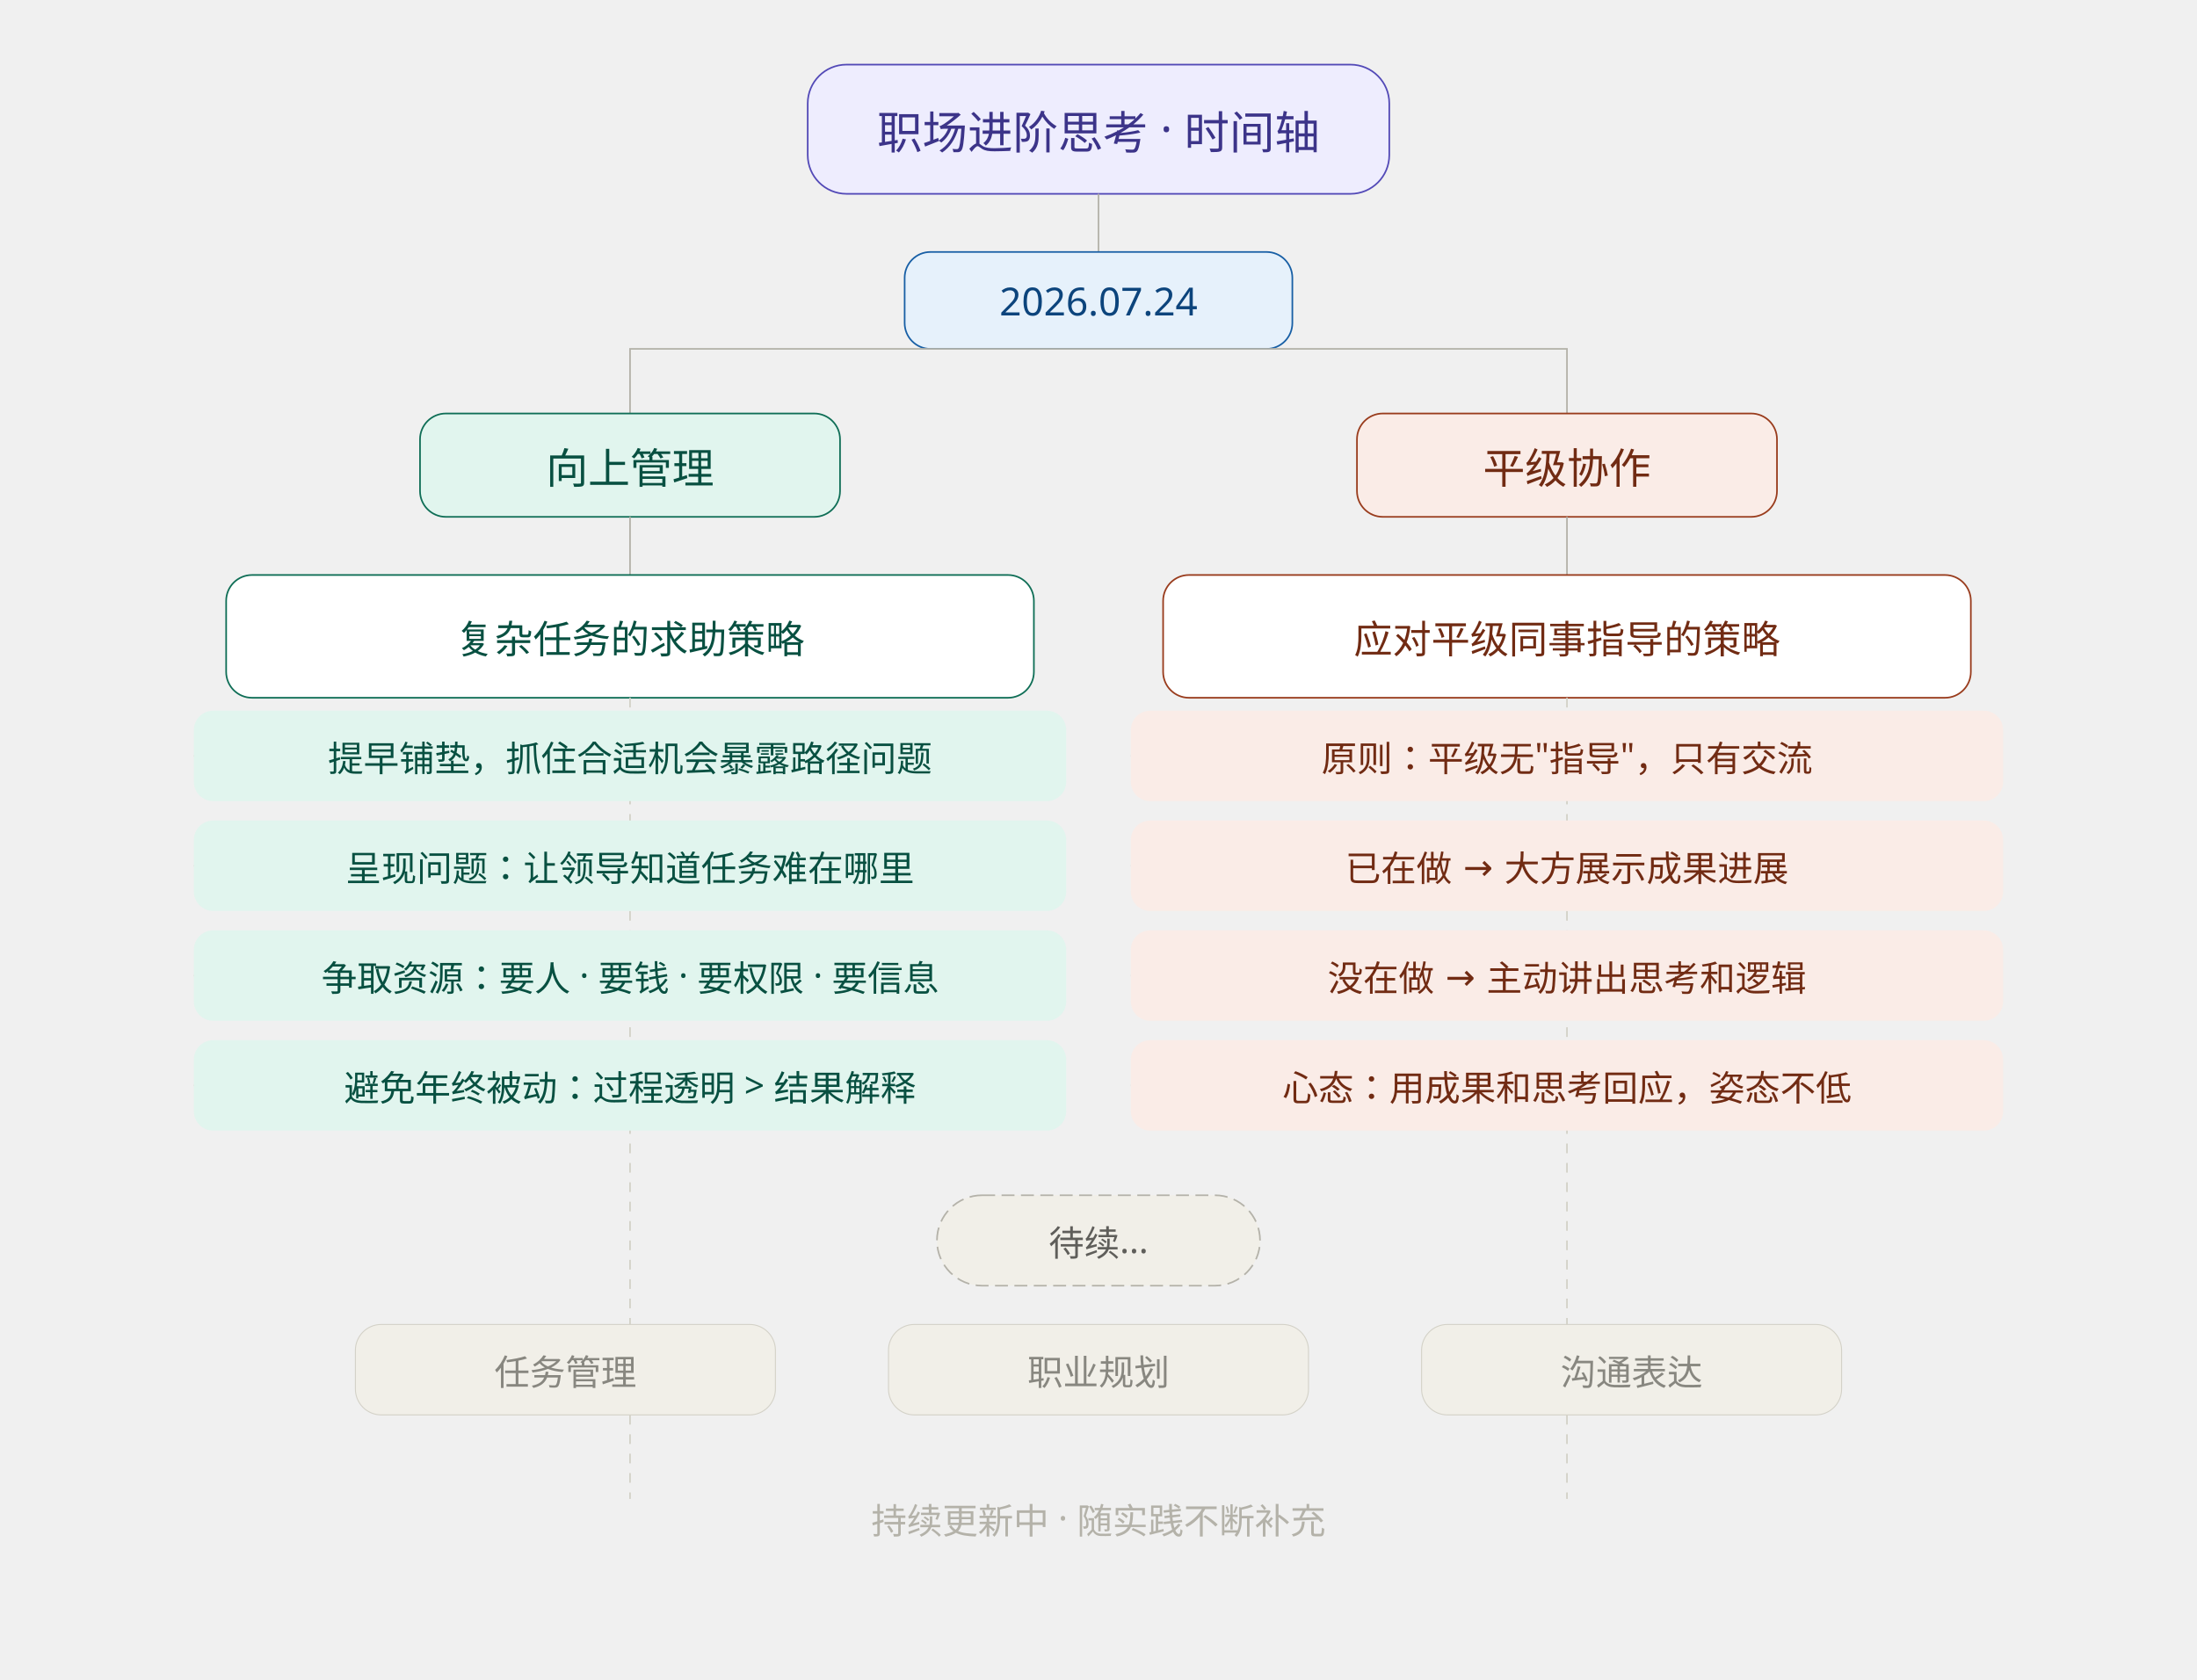
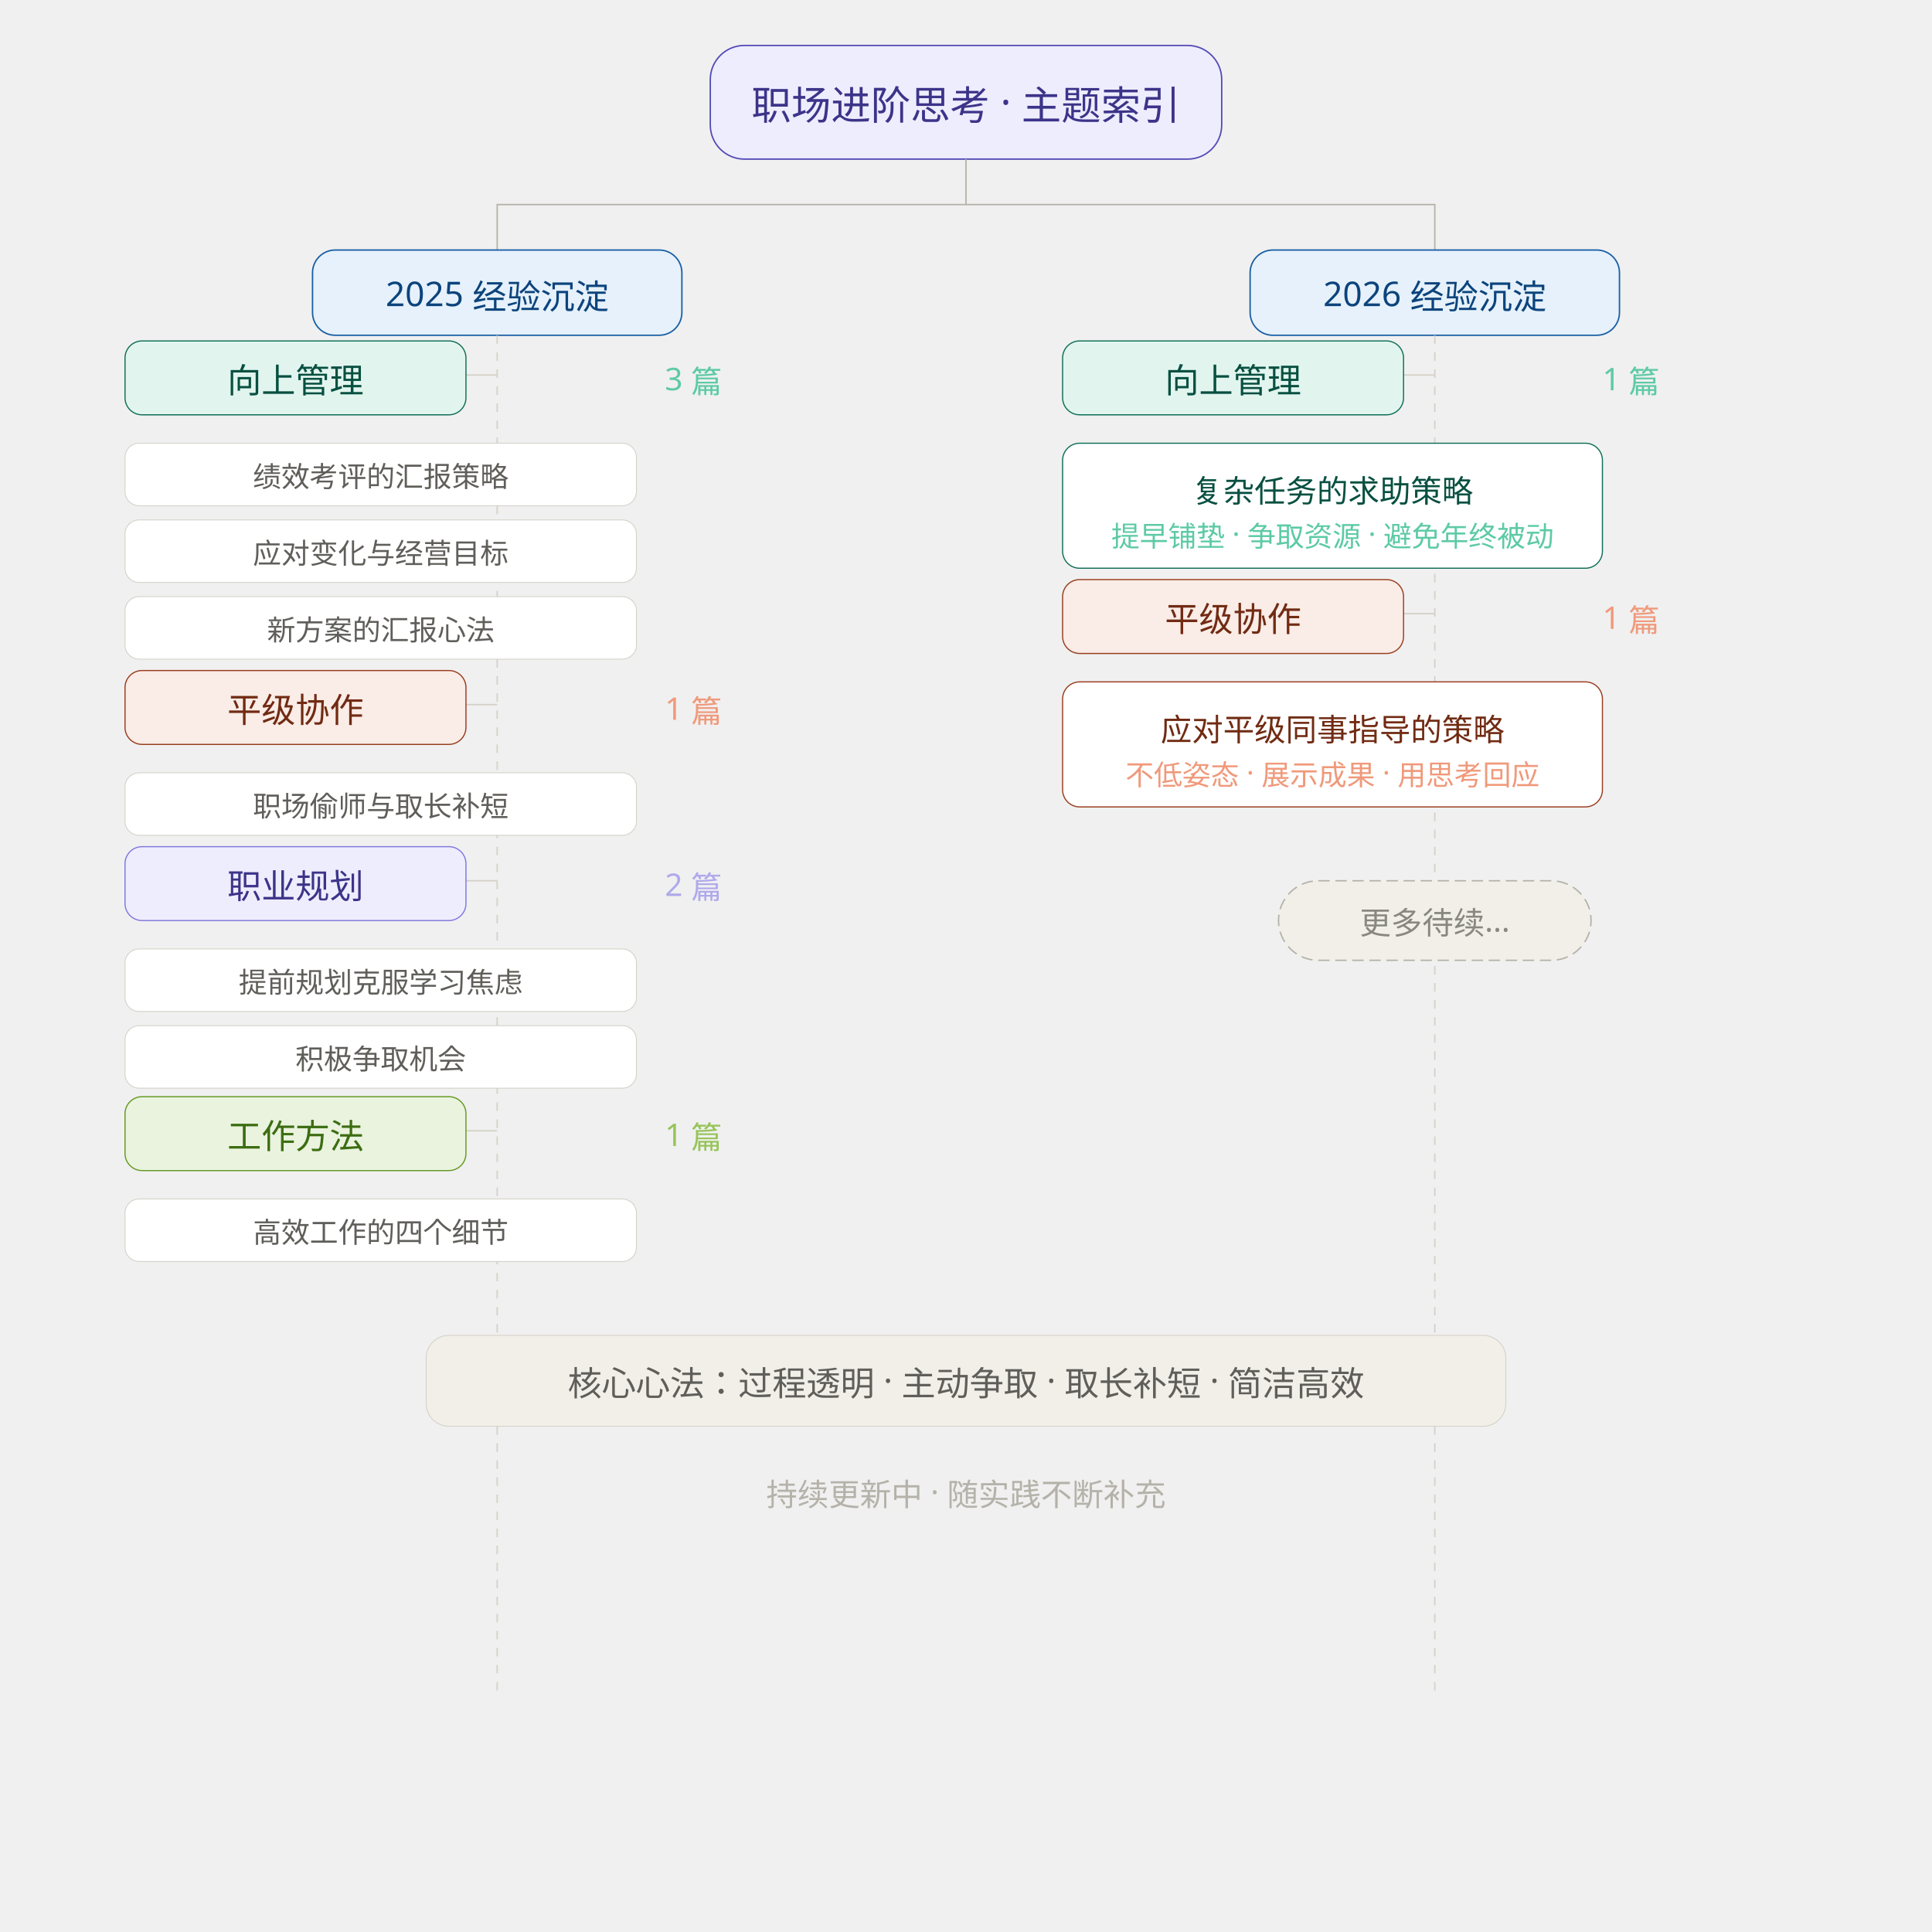
- <svg xmlns="http://www.w3.org/2000/svg" viewBox="0 0 680 520" width="100%">
+ <svg xmlns="http://www.w3.org/2000/svg" viewBox="0 0 680 680" width="100%">
  <defs>
    <marker id="arrow" viewBox="0 0 10 10" refX="8" refY="5" markerWidth="6" markerHeight="6" orient="auto-start-reverse">
      <path d="M2 1L8 5L2 9" fill="none" stroke="context-stroke" stroke-width="1.5" stroke-linecap="round" stroke-linejoin="round" />
    </marker>
  </defs>
-   <rect x="250" y="20" width="180" height="40" rx="12" fill="#EEEDFE" stroke="#534AB7" stroke-width="0.5" />
-   <text x="340" y="40" text-anchor="middle" dominant-baseline="central" font-family="sans-serif" font-size="14" font-weight="500" fill="#3C3489">职场进阶思考 · 时间轴</text>
-   <line x1="340" y1="60" x2="340" y2="78" stroke="#B4B2A9" stroke-width="0.5" />
-   <rect x="280" y="78" width="120" height="30" rx="8" fill="#E6F1FB" stroke="#185FA5" stroke-width="0.5" />
-   <text x="340" y="93" text-anchor="middle" dominant-baseline="central" font-family="sans-serif" font-size="12" font-weight="500" fill="#0C447C">2026.07.24</text>
-   <polyline points="340,108 195,108 195,128" fill="none" stroke="#B4B2A9" stroke-width="0.5" />
-   <polyline points="340,108 485,108 485,128" fill="none" stroke="#B4B2A9" stroke-width="0.5" />
-   <rect x="130" y="128" width="130" height="32" rx="8" fill="#E1F5EE" stroke="#0F6E56" stroke-width="0.5" />
-   <text x="195" y="144" text-anchor="middle" dominant-baseline="central" font-family="sans-serif" font-size="13" font-weight="500" fill="#085041">向上管理</text>
-   <rect x="420" y="128" width="130" height="32" rx="8" fill="#FAECE7" stroke="#993C1D" stroke-width="0.5" />
-   <text x="485" y="144" text-anchor="middle" dominant-baseline="central" font-family="sans-serif" font-size="13" font-weight="500" fill="#712B13">平级协作</text>
-   <line x1="195" y1="160" x2="195" y2="178" stroke="#B4B2A9" stroke-width="0.5" />
-   <line x1="485" y1="160" x2="485" y2="178" stroke="#B4B2A9" stroke-width="0.5" />
-   <rect x="70" y="178" width="250" height="38" rx="8" fill="#FFFFFF" stroke="#0F6E56" stroke-width="0.5" />
-   <text x="195" y="197" text-anchor="middle" dominant-baseline="central" font-family="sans-serif" font-size="12" font-weight="500" fill="#085041">复杂任务的求助策略</text>
-   <rect x="360" y="178" width="250" height="38" rx="8" fill="#FFFFFF" stroke="#993C1D" stroke-width="0.5" />
-   <text x="485" y="197" text-anchor="middle" dominant-baseline="central" font-family="sans-serif" font-size="12" font-weight="500" fill="#712B13">应对平级同事指导的策略</text>
-   <line x1="195" y1="216" x2="195" y2="464" stroke="#D3D1C7" stroke-width="0.5" stroke-dasharray="3,3" />
-   <line x1="485" y1="216" x2="485" y2="464" stroke="#D3D1C7" stroke-width="0.5" stroke-dasharray="3,3" />
-   <line x1="195" y1="234" x2="60" y2="234" stroke="#D3D1C7" stroke-width="0.5" />
-   <rect x="60" y="220" width="270" height="28" rx="6" fill="#E1F5EE" stroke="none" />
-   <text x="195" y="234" text-anchor="middle" dominant-baseline="central" font-family="sans-serif" font-size="11" font-weight="400" fill="#085041">提早铺垫，抓住合适机会暴露路径问题</text>
-   <line x1="195" y1="268" x2="60" y2="268" stroke="#D3D1C7" stroke-width="0.5" />
-   <rect x="60" y="254" width="270" height="28" rx="6" fill="#E1F5EE" stroke="none" />
-   <text x="195" y="268" text-anchor="middle" dominant-baseline="central" font-family="sans-serif" font-size="11" font-weight="400" fill="#085041">呈现问题：让领导知道任务难在哪里</text>
-   <line x1="195" y1="302" x2="60" y2="302" stroke="#D3D1C7" stroke-width="0.5" />
-   <rect x="60" y="288" width="270" height="28" rx="6" fill="#E1F5EE" stroke="none" />
-   <text x="195" y="302" text-anchor="middle" dominant-baseline="central" font-family="sans-serif" font-size="11" font-weight="400" fill="#085041">争取资源：要人 · 要钱 · 要权限 · 要信息</text>
-   <line x1="195" y1="336" x2="60" y2="336" stroke="#D3D1C7" stroke-width="0.5" />
-   <rect x="60" y="322" width="270" height="28" rx="6" fill="#E1F5EE" stroke="none" />
-   <text x="195" y="336" text-anchor="middle" dominant-baseline="central" font-family="sans-serif" font-size="11" font-weight="400" fill="#085041">避免年终被动：过程透明 &gt; 结果解释</text>
-   <line x1="485" y1="234" x2="350" y2="234" stroke="#D3D1C7" stroke-width="0.5" />
-   <rect x="350" y="220" width="270" height="28" rx="6" fill="#FAECE7" stroke="none" />
-   <text x="485" y="234" text-anchor="middle" dominant-baseline="central" font-family="sans-serif" font-size="11" font-weight="400" fill="#712B13">原则：平级无"指导"，只有交流</text>
-   <line x1="485" y1="268" x2="350" y2="268" stroke="#D3D1C7" stroke-width="0.5" />
-   <rect x="350" y="254" width="270" height="28" rx="6" fill="#FAECE7" stroke="none" />
-   <text x="485" y="268" text-anchor="middle" dominant-baseline="central" font-family="sans-serif" font-size="11" font-weight="400" fill="#712B13">已在做 → 大方展示成果进展</text>
-   <line x1="485" y1="302" x2="350" y2="302" stroke="#D3D1C7" stroke-width="0.5" />
-   <rect x="350" y="288" width="270" height="28" rx="6" fill="#FAECE7" stroke="none" />
-   <text x="485" y="302" text-anchor="middle" dominant-baseline="central" font-family="sans-serif" font-size="11" font-weight="400" fill="#712B13">没在做 → 主动讲出思考和逻辑</text>
-   <line x1="485" y1="336" x2="350" y2="336" stroke="#D3D1C7" stroke-width="0.5" />
-   <rect x="350" y="322" width="270" height="28" rx="6" fill="#FAECE7" stroke="none" />
-   <text x="485" y="336" text-anchor="middle" dominant-baseline="central" font-family="sans-serif" font-size="11" font-weight="400" fill="#712B13">心态：用成果和思考回应，姿态不低</text>
-   <rect x="290" y="370" width="100" height="28" rx="14" fill="#F1EFE8" stroke="#B4B2A9" stroke-width="0.5" stroke-dasharray="4,2" />
-   <text x="340" y="384" text-anchor="middle" dominant-baseline="central" font-family="sans-serif" font-size="11" font-weight="500" fill="#5F5E5A">待续...</text>
-   <rect x="110" y="410" width="130" height="28" rx="8" fill="#F1EFE8" stroke="#D3D1C7" stroke-width="0.3" />
-   <text x="175" y="424" text-anchor="middle" dominant-baseline="central" font-family="sans-serif" font-size="11" font-weight="400" fill="#888780">任务管理</text>
-   <rect x="275" y="410" width="130" height="28" rx="8" fill="#F1EFE8" stroke="#D3D1C7" stroke-width="0.3" />
-   <text x="340" y="424" text-anchor="middle" dominant-baseline="central" font-family="sans-serif" font-size="11" font-weight="400" fill="#888780">职业规划</text>
-   <rect x="440" y="410" width="130" height="28" rx="8" fill="#F1EFE8" stroke="#D3D1C7" stroke-width="0.3" />
-   <text x="505" y="424" text-anchor="middle" dominant-baseline="central" font-family="sans-serif" font-size="11" font-weight="400" fill="#888780">沟通表达</text>
-   <text x="340" y="470" text-anchor="middle" dominant-baseline="central" font-family="sans-serif" font-size="11" fill="#B4B2A9">持续更新中 · 随实践不断补充</text>
+   <rect x="250" y="16" width="180" height="40" rx="12" fill="#EEEDFE" stroke="#534AB7" stroke-width="0.5" />
+   <text x="340" y="36" text-anchor="middle" dominant-baseline="central" font-family="sans-serif" font-size="14" font-weight="500" fill="#3C3489">职场进阶思考 · 主题索引</text>
+   <line x1="340" y1="56" x2="340" y2="72" stroke="#B4B2A9" stroke-width="0.5" />
+   <polyline points="340,72 175,72 175,88" fill="none" stroke="#B4B2A9" stroke-width="0.5" />
+   <polyline points="340,72 505,72 505,88" fill="none" stroke="#B4B2A9" stroke-width="0.5" />
+   <rect x="110" y="88" width="130" height="30" rx="8" fill="#E6F1FB" stroke="#185FA5" stroke-width="0.5" />
+   <text x="175" y="103" text-anchor="middle" dominant-baseline="central" font-family="sans-serif" font-size="12" font-weight="500" fill="#0C447C">2025 经验沉淀</text>
+   <rect x="440" y="88" width="130" height="30" rx="8" fill="#E6F1FB" stroke="#185FA5" stroke-width="0.5" />
+   <text x="505" y="103" text-anchor="middle" dominant-baseline="central" font-family="sans-serif" font-size="12" font-weight="500" fill="#0C447C">2026 经验沉淀</text>
+   <line x1="175" y1="118" x2="175" y2="598" stroke="#D3D1C7" stroke-width="0.5" stroke-dasharray="3,3" />
+   <line x1="505" y1="118" x2="505" y2="598" stroke="#D3D1C7" stroke-width="0.5" stroke-dasharray="3,3" />
+   <line x1="175" y1="132" x2="44" y2="132" stroke="#D3D1C7" stroke-width="0.5" />
+   <rect x="44" y="120" width="120" height="26" rx="6" fill="#E1F5EE" stroke="#0F6E56" stroke-width="0.4" />
+   <text x="104" y="133" text-anchor="middle" dominant-baseline="central" font-family="sans-serif" font-size="12" font-weight="500" fill="#085041">向上管理</text>
+   <text x="234" y="133" dominant-baseline="central" font-family="sans-serif" font-size="11" fill="#5DCAA5">3 篇</text>
+   <rect x="44" y="156" width="180" height="22" rx="5" fill="#FFFFFF" stroke="#D3D1C7" stroke-width="0.3" />
+   <text x="134" y="167" text-anchor="middle" dominant-baseline="central" font-family="sans-serif" font-size="10" fill="#5F5E5A">绩效考评的汇报策略</text>
+   <rect x="44" y="183" width="180" height="22" rx="5" fill="#FFFFFF" stroke="#D3D1C7" stroke-width="0.3" />
+   <text x="134" y="194" text-anchor="middle" dominant-baseline="central" font-family="sans-serif" font-size="10" fill="#5F5E5A">应对变化与经营目标</text>
+   <rect x="44" y="210" width="180" height="22" rx="5" fill="#FFFFFF" stroke="#D3D1C7" stroke-width="0.3" />
+   <text x="134" y="221" text-anchor="middle" dominant-baseline="central" font-family="sans-serif" font-size="10" fill="#5F5E5A">新方案的汇报心法</text>
+   <line x1="175" y1="248" x2="44" y2="248" stroke="#D3D1C7" stroke-width="0.5" />
+   <rect x="44" y="236" width="120" height="26" rx="6" fill="#FAECE7" stroke="#993C1D" stroke-width="0.4" />
+   <text x="104" y="249" text-anchor="middle" dominant-baseline="central" font-family="sans-serif" font-size="12" font-weight="500" fill="#712B13">平级协作</text>
+   <text x="234" y="249" dominant-baseline="central" font-family="sans-serif" font-size="11" fill="#F0997B">1 篇</text>
+   <rect x="44" y="272" width="180" height="22" rx="5" fill="#FFFFFF" stroke="#D3D1C7" stroke-width="0.3" />
+   <text x="134" y="283" text-anchor="middle" dominant-baseline="central" font-family="sans-serif" font-size="10" fill="#5F5E5A">职场偷师与取长补短</text>
+   <line x1="175" y1="310" x2="44" y2="310" stroke="#D3D1C7" stroke-width="0.5" />
+   <rect x="44" y="298" width="120" height="26" rx="6" fill="#EEEDFE" stroke="#7F77DD" stroke-width="0.4" />
+   <text x="104" y="311" text-anchor="middle" dominant-baseline="central" font-family="sans-serif" font-size="12" font-weight="500" fill="#3C3489">职业规划</text>
+   <text x="234" y="311" dominant-baseline="central" font-family="sans-serif" font-size="11" fill="#AFA9EC">2 篇</text>
+   <rect x="44" y="334" width="180" height="22" rx="5" fill="#FFFFFF" stroke="#D3D1C7" stroke-width="0.3" />
+   <text x="134" y="345" text-anchor="middle" dominant-baseline="central" font-family="sans-serif" font-size="10" fill="#5F5E5A">提前规划克服学习焦虑</text>
+   <rect x="44" y="361" width="180" height="22" rx="5" fill="#FFFFFF" stroke="#D3D1C7" stroke-width="0.3" />
+   <text x="134" y="372" text-anchor="middle" dominant-baseline="central" font-family="sans-serif" font-size="10" fill="#5F5E5A">积极争取机会</text>
+   <line x1="175" y1="398" x2="44" y2="398" stroke="#D3D1C7" stroke-width="0.5" />
+   <rect x="44" y="386" width="120" height="26" rx="6" fill="#EAF3DE" stroke="#639922" stroke-width="0.4" />
+   <text x="104" y="399" text-anchor="middle" dominant-baseline="central" font-family="sans-serif" font-size="12" font-weight="500" fill="#3B6D11">工作方法</text>
+   <text x="234" y="399" dominant-baseline="central" font-family="sans-serif" font-size="11" fill="#97C459">1 篇</text>
+   <rect x="44" y="422" width="180" height="22" rx="5" fill="#FFFFFF" stroke="#D3D1C7" stroke-width="0.3" />
+   <text x="134" y="433" text-anchor="middle" dominant-baseline="central" font-family="sans-serif" font-size="10" fill="#5F5E5A">高效工作的四个细节</text>
+   <line x1="505" y1="132" x2="374" y2="132" stroke="#D3D1C7" stroke-width="0.5" />
+   <rect x="374" y="120" width="120" height="26" rx="6" fill="#E1F5EE" stroke="#0F6E56" stroke-width="0.4" />
+   <text x="434" y="133" text-anchor="middle" dominant-baseline="central" font-family="sans-serif" font-size="12" font-weight="500" fill="#085041">向上管理</text>
+   <text x="564" y="133" dominant-baseline="central" font-family="sans-serif" font-size="11" fill="#5DCAA5">1 篇</text>
+   <rect x="374" y="156" width="190" height="44" rx="6" fill="#FFFFFF" stroke="#0F6E56" stroke-width="0.4" />
+   <text x="469" y="172" text-anchor="middle" dominant-baseline="central" font-family="sans-serif" font-size="11" font-weight="500" fill="#085041">复杂任务的求助策略</text>
+   <text x="469" y="188" text-anchor="middle" dominant-baseline="central" font-family="sans-serif" font-size="10" fill="#5DCAA5">提早铺垫 · 争取资源 · 避免年终被动</text>
+   <line x1="505" y1="216" x2="374" y2="216" stroke="#D3D1C7" stroke-width="0.5" />
+   <rect x="374" y="204" width="120" height="26" rx="6" fill="#FAECE7" stroke="#993C1D" stroke-width="0.4" />
+   <text x="434" y="217" text-anchor="middle" dominant-baseline="central" font-family="sans-serif" font-size="12" font-weight="500" fill="#712B13">平级协作</text>
+   <text x="564" y="217" dominant-baseline="central" font-family="sans-serif" font-size="11" fill="#F0997B">1 篇</text>
+   <rect x="374" y="240" width="190" height="44" rx="6" fill="#FFFFFF" stroke="#993C1D" stroke-width="0.4" />
+   <text x="469" y="256" text-anchor="middle" dominant-baseline="central" font-family="sans-serif" font-size="11" font-weight="500" fill="#712B13">应对平级同事指导的策略</text>
+   <text x="469" y="272" text-anchor="middle" dominant-baseline="central" font-family="sans-serif" font-size="10" fill="#F0997B">不低姿态 · 展示成果 · 用思考回应</text>
+   <rect x="450" y="310" width="110" height="28" rx="14" fill="#F1EFE8" stroke="#B4B2A9" stroke-width="0.5" stroke-dasharray="4,2" />
+   <text x="505" y="324" text-anchor="middle" dominant-baseline="central" font-family="sans-serif" font-size="11" font-weight="500" fill="#888780">更多待续...</text>
+   <rect x="150" y="470" width="380" height="32" rx="8" fill="#F1EFE8" stroke="#D3D1C7" stroke-width="0.3" />
+   <text x="340" y="486" text-anchor="middle" dominant-baseline="central" font-family="sans-serif" font-size="12" font-weight="500" fill="#5F5E5A">核心心法：过程透明 · 主动争取 · 取长补短 · 简洁高效</text>
+   <text x="340" y="530" text-anchor="middle" font-family="sans-serif" font-size="11" fill="#B4B2A9">持续更新中 · 随实践不断补充</text>
</svg>
